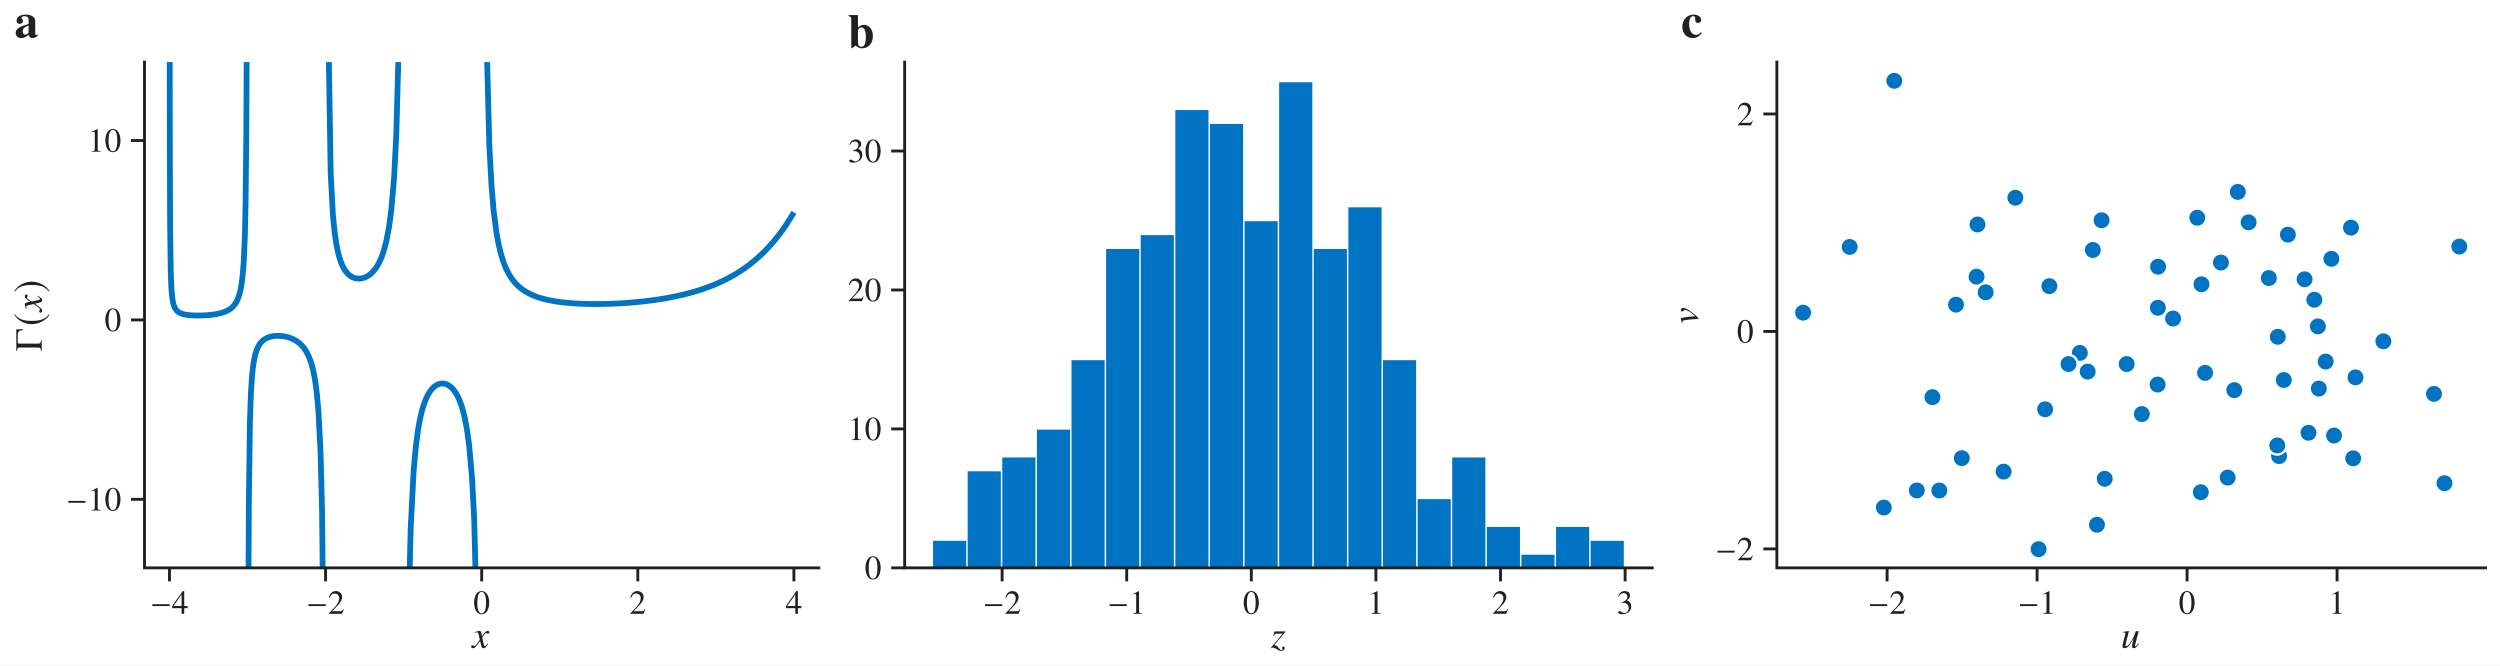
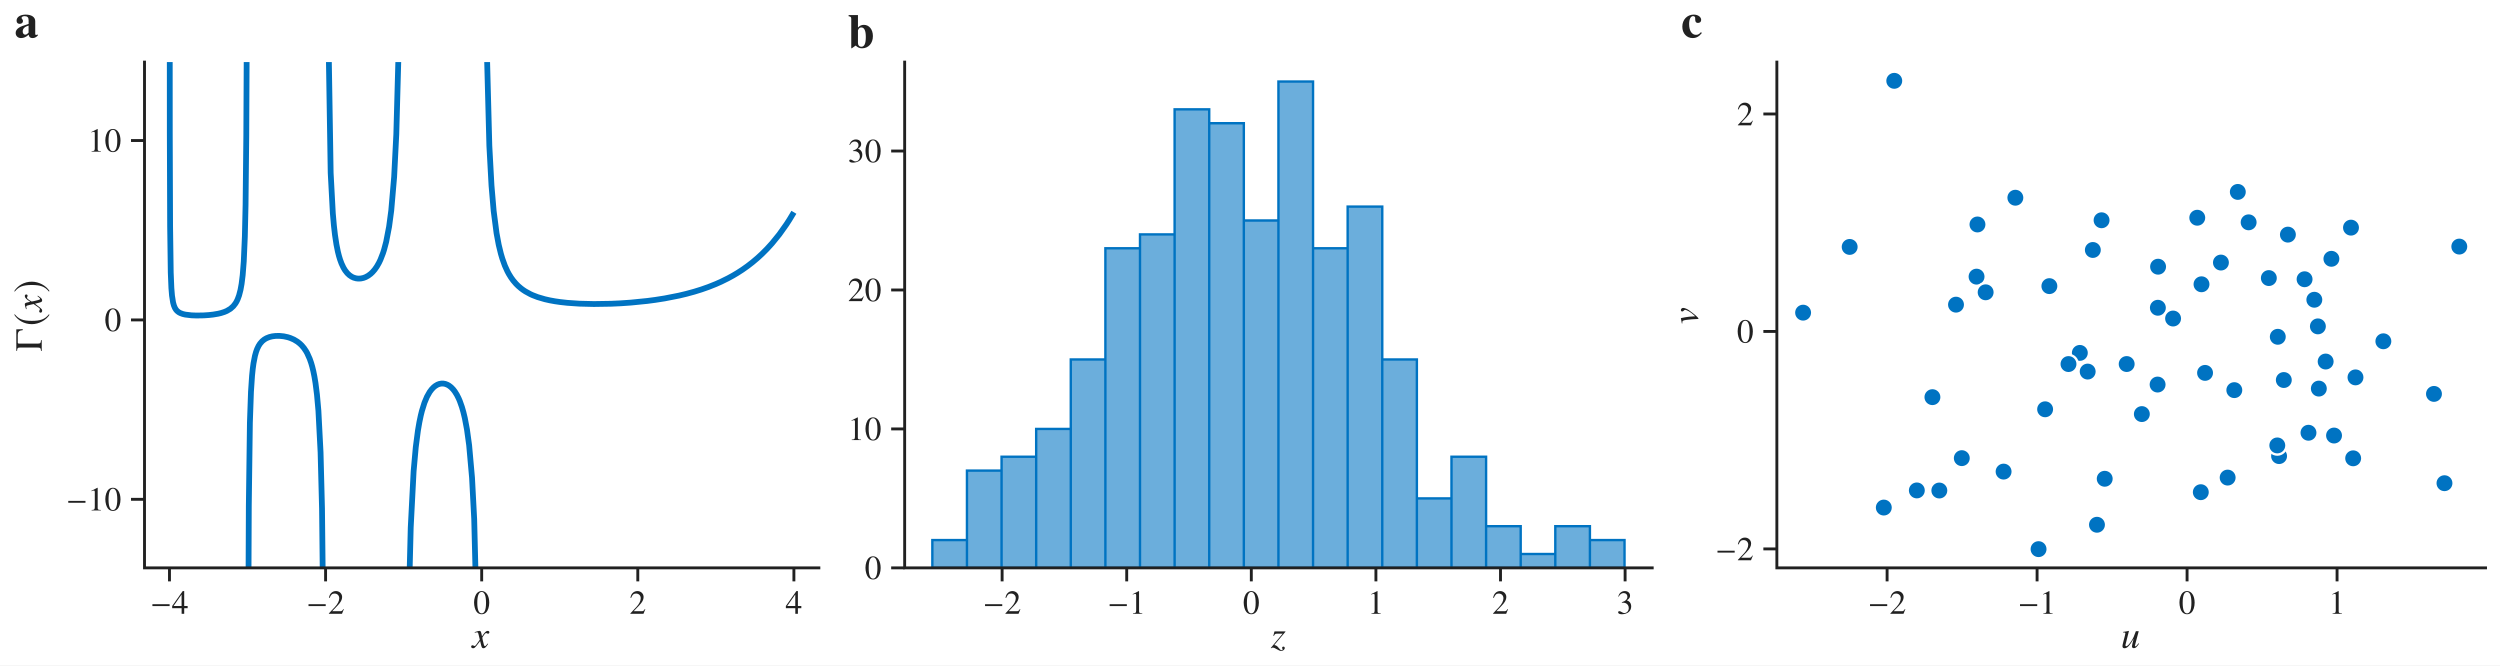
<svg xmlns="http://www.w3.org/2000/svg" xmlns:xlink="http://www.w3.org/1999/xlink" width="518.74pt" height="138.067pt" viewBox="0 0 518.74 138.067">
  <defs>
    <path id="g0" d="M4.862 -0.428L4.712 -0.638L4.613 -0.538C4.583 -0.508 4.553 -0.498 4.503 -0.498C4.364 -0.498 4.294 -0.578 4.294 -0.747L4.294 -3.347C4.294 -4.194 3.537 -4.712 2.321 -4.712C1.196 -4.712 0.438 -4.204 0.438 -3.457C0.438 -3.039 0.677 -2.8 1.086 -2.8C1.484 -2.8 1.763 -3.039 1.763 -3.377C1.763 -3.517 1.714 -3.646 1.584 -3.806C1.494 -3.905 1.465 -3.965 1.465 -4.025C1.465 -4.234 1.733 -4.394 2.092 -4.394C2.68 -4.394 2.929 -4.125 2.929 -3.517L2.929 -2.79C1.763 -2.431 1.295 -2.252 0.917 -2.002C0.468 -1.704 0.249 -1.355 0.249 -0.917C0.249 -0.309 0.707 0.139 1.345 0.139C1.923 0.139 2.381 -0.06 2.929 -0.558C3.039 -0.05 3.258 0.139 3.746 0.139C4.174 0.139 4.483 -0.02 4.862 -0.428ZM2.919 -0.996C2.65 -0.687 2.451 -0.568 2.212 -0.568C1.913 -0.568 1.704 -0.837 1.704 -1.235C1.704 -1.813 2.122 -2.222 2.919 -2.441L2.919 -0.996Z" />
    <clipPath id="c0">
      <rect x="29.984" y="12.885" width="139.929" height="104.947" />
    </clipPath>
    <path id="g1" d="M5.697 -2.273L5.697 -2.829L0.615 -2.829L0.615 -2.273L5.697 -2.273Z" />
    <path id="g2" d="M4.685 -1.658L4.685 -2.293L3.672 -2.293L3.672 -6.71L3.236 -6.71L0.119 -2.293L0.119 -1.658L2.908 -1.658L2.908 0L3.672 0L3.672 -1.658L4.685 -1.658ZM2.898 -2.293L0.516 -2.293L2.898 -5.697L2.898 -2.293Z" />
    <path id="g3" d="M4.715 -1.36L4.586 -1.409C4.218 -0.844 4.089 -0.754 3.643 -0.754L1.27 -0.754L2.938 -2.501C3.821 -3.424 4.208 -4.179 4.208 -4.953C4.208 -5.945 3.404 -6.71 2.372 -6.71C1.826 -6.71 1.31 -6.491 0.943 -6.094C0.625 -5.757 0.476 -5.439 0.308 -4.734L0.516 -4.685C0.913 -5.657 1.27 -5.975 1.955 -5.975C2.789 -5.975 3.355 -5.409 3.355 -4.576C3.355 -3.801 2.898 -2.878 2.064 -1.995L0.298 -0.119L0.298 0L4.169 0L4.715 -1.36Z" />
    <path id="g4" d="M4.724 -3.275C4.724 -5.31 3.821 -6.71 2.521 -6.71C1.975 -6.71 1.558 -6.541 1.191 -6.193C0.615 -5.638 0.238 -4.496 0.238 -3.335C0.238 -2.253 0.566 -1.092 1.032 -0.536C1.399 -0.099 1.906 0.139 2.481 0.139C2.988 0.139 3.414 -0.03 3.772 -0.377C4.347 -0.923 4.724 -2.074 4.724 -3.275ZM3.772 -3.256C3.772 -1.181 3.335 -0.119 2.481 -0.119C1.628 -0.119 1.191 -1.181 1.191 -3.246C1.191 -5.35 1.638 -6.452 2.491 -6.452C3.325 -6.452 3.772 -5.33 3.772 -3.256Z" />
    <path id="g5" d="M3.911 0L3.911 -0.149C3.127 -0.159 2.968 -0.258 2.968 -0.734L2.968 -6.69L2.888 -6.71L1.102 -5.806L1.102 -5.667C1.221 -5.717 1.33 -5.757 1.37 -5.777C1.548 -5.846 1.717 -5.886 1.816 -5.886C2.025 -5.886 2.114 -5.737 2.114 -5.419L2.114 -0.923C2.114 -0.596 2.035 -0.367 1.876 -0.278C1.727 -0.189 1.588 -0.159 1.171 -0.149L1.171 0L3.911 0Z" />
    <path id="g6" d="M4.129 -1.022L3.99 -1.102C3.911 -1.002 3.861 -0.953 3.772 -0.834C3.543 -0.536 3.434 -0.437 3.305 -0.437C3.166 -0.437 3.077 -0.566 3.007 -0.844C2.988 -0.933 2.978 -0.983 2.968 -1.002C2.729 -1.935 2.61 -2.471 2.61 -2.62C3.047 -3.385 3.404 -3.821 3.583 -3.821C3.643 -3.821 3.732 -3.792 3.821 -3.742C3.94 -3.672 4.01 -3.653 4.099 -3.653C4.298 -3.653 4.437 -3.801 4.437 -4.01C4.437 -4.228 4.268 -4.377 4.03 -4.377C3.593 -4.377 3.226 -4.02 2.531 -2.958L2.422 -3.504C2.283 -4.179 2.174 -4.377 1.906 -4.377C1.677 -4.377 1.36 -4.298 0.744 -4.089L0.635 -4.05L0.675 -3.901L0.844 -3.94C1.032 -3.99 1.151 -4.01 1.231 -4.01C1.479 -4.01 1.538 -3.921 1.677 -3.325L1.965 -2.104L1.151 -0.943C0.943 -0.645 0.754 -0.466 0.645 -0.466C0.586 -0.466 0.486 -0.496 0.387 -0.556C0.258 -0.625 0.159 -0.655 0.069 -0.655C-0.129 -0.655 -0.268 -0.506 -0.268 -0.308C-0.268 -0.05 -0.079 0.109 0.228 0.109C0.536 0.109 0.655 0.02 1.151 -0.576L2.045 -1.747L2.342 -0.556C2.471 -0.04 2.6 0.109 2.918 0.109C3.295 0.109 3.553 -0.129 4.129 -1.022Z" />
    <path id="g7" d="M5.926 -4.903L5.877 -6.571L0.318 -6.571L0.318 -6.382C1.083 -6.322 1.182 -6.193 1.182 -5.469L1.182 -1.231C1.182 -0.357 1.063 -0.238 0.308 -0.189L0.308 0L3.097 0L3.097 -0.189C2.323 -0.228 2.194 -0.347 2.194 -1.122L2.194 -5.796C2.194 -6.114 2.274 -6.193 2.552 -6.193L4.289 -6.193C5.291 -6.193 5.579 -5.886 5.678 -4.903L5.926 -4.903Z" />
    <path id="g8" d="M3.426 -7.117C1.987 -6.184 0.975 -4.576 0.975 -2.551C0.975 -0.705 2.027 1.161 3.396 2.005L3.515 1.846C2.205 0.814 1.828 -0.387 1.828 -2.581C1.828 -4.784 2.235 -5.925 3.515 -6.958L3.426 -7.117Z" />
    <path id="g9" d="M0.377 -7.117L0.288 -6.958C1.568 -5.925 1.975 -4.784 1.975 -2.581C1.975 -0.387 1.598 0.814 0.288 1.846L0.407 2.005C1.777 1.161 2.829 -0.705 2.829 -2.551C2.829 -4.576 1.816 -6.184 0.377 -7.117Z" />
    <path id="g10" d="M5.191 -2.381C5.191 -3.756 4.423 -4.712 3.318 -4.712C2.839 -4.712 2.471 -4.543 2.102 -4.154L2.102 -6.735L0.169 -6.735L0.169 -6.496C0.628 -6.406 0.717 -6.316 0.717 -5.918L0.717 0.13L0.837 0.13L1.624 -0.428C2.082 -0.02 2.441 0.139 2.939 0.139C4.264 0.139 5.191 -0.897 5.191 -2.381ZM3.726 -2.202C3.726 -0.827 3.427 -0.179 2.79 -0.179C2.371 -0.179 2.102 -0.488 2.102 -0.966L2.102 -3.587C2.271 -4.015 2.471 -4.174 2.8 -4.174C3.417 -4.174 3.726 -3.507 3.726 -2.202Z" />
    <clipPath id="c1">
      <rect x="187.713" y="12.885" width="155.113" height="104.947" />
    </clipPath>
    <path id="g11" d="M4.288 -2.174C4.288 -2.68 4.129 -3.146 3.841 -3.454C3.643 -3.672 3.454 -3.792 3.017 -3.98C3.702 -4.447 3.95 -4.814 3.95 -5.35C3.95 -6.154 3.315 -6.71 2.402 -6.71C1.906 -6.71 1.469 -6.541 1.112 -6.223C0.814 -5.955 0.665 -5.697 0.447 -5.102L0.596 -5.062C1.002 -5.787 1.449 -6.114 2.074 -6.114C2.72 -6.114 3.166 -5.677 3.166 -5.052C3.166 -4.695 3.017 -4.337 2.769 -4.089C2.471 -3.792 2.194 -3.643 1.519 -3.404L1.519 -3.275C2.104 -3.275 2.332 -3.256 2.571 -3.166C3.186 -2.948 3.573 -2.382 3.573 -1.697C3.573 -0.864 3.007 -0.218 2.273 -0.218C2.005 -0.218 1.806 -0.288 1.439 -0.526C1.141 -0.705 0.973 -0.774 0.804 -0.774C0.576 -0.774 0.427 -0.635 0.427 -0.427C0.427 -0.079 0.854 0.139 1.548 0.139C2.313 0.139 3.097 -0.119 3.563 -0.526C4.03 -0.933 4.288 -1.509 4.288 -2.174Z" />
    <path id="g12" d="M3.842 0.05C3.842 -0.169 3.703 -0.308 3.495 -0.308C3.296 -0.308 3.157 -0.179 3.157 0.01C3.157 0.089 3.187 0.179 3.247 0.298C3.276 0.357 3.296 0.407 3.296 0.447C3.296 0.536 3.187 0.596 3.028 0.596C2.78 0.596 2.661 0.506 2.333 0.099C1.897 -0.466 1.708 -0.596 1.132 -0.725L4.011 -4.139L4.011 -4.248L1.192 -4.248L0.884 -3.107L1.043 -3.067C1.251 -3.563 1.381 -3.653 1.847 -3.653L3.296 -3.653L0.219 0.04L0.309 0.129C0.467 0 0.596 -0.05 0.755 -0.05C1.013 -0.05 1.331 0.079 1.797 0.367C2.294 0.675 2.621 0.804 2.909 0.804C3.405 0.804 3.842 0.447 3.842 0.05Z" />
    <path id="g13" d="M4.284 -0.907L4.105 -1.086C3.736 -0.667 3.477 -0.528 3.068 -0.528C2.202 -0.528 1.654 -1.395 1.654 -2.75C1.654 -3.776 1.973 -4.403 2.491 -4.403C2.65 -4.403 2.8 -4.324 2.859 -4.214C2.909 -4.125 2.909 -4.125 2.909 -3.706C2.919 -3.208 3.088 -2.989 3.467 -2.989C3.885 -2.989 4.144 -3.228 4.144 -3.616C4.144 -4.234 3.477 -4.712 2.61 -4.712C1.245 -4.712 0.249 -3.666 0.249 -2.222C0.249 -0.837 1.136 0.139 2.381 0.139C3.148 0.139 3.706 -0.169 4.284 -0.907Z" />
    <path id="m0" d="M1.9 0C1.9 1.049 1.049 1.9 0 1.9C-1.049 1.9 -1.9 1.049 -1.9 0C-1.9 -1.049 -1.049 -1.9 0 -1.9C1.049 -1.9 1.9 -1.049 1.9 0Z" />
    <path id="g14" d="M4.685 -1.072L4.546 -1.161C4.02 -0.506 3.881 -0.377 3.722 -0.377C3.652 -0.377 3.613 -0.437 3.613 -0.546C3.613 -0.605 3.613 -0.605 3.801 -1.32L4.585 -4.288L3.851 -4.288C3.315 -2.819 3.206 -2.581 2.759 -1.866C2.164 -0.923 1.677 -0.417 1.36 -0.417C1.231 -0.417 1.151 -0.516 1.151 -0.665C1.151 -0.705 1.151 -0.725 1.161 -0.754L2.064 -4.357L2.035 -4.377C1.469 -4.248 1.112 -4.179 0.546 -4.109L0.546 -3.97C0.923 -3.97 0.943 -3.96 1.032 -3.911C1.092 -3.891 1.141 -3.801 1.141 -3.732C1.141 -3.653 1.092 -3.394 1.002 -3.067L0.635 -1.658C0.447 -0.933 0.387 -0.625 0.387 -0.437C0.387 -0.069 0.566 0.109 0.913 0.109C1.618 0.109 2.144 -0.427 3.285 -2.342C2.987 -1.251 2.839 -0.605 2.839 -0.387C2.839 -0.079 3.017 0.089 3.315 0.089C3.781 0.089 4 -0.099 4.685 -1.072Z" />
    <path id="g15" d="M4.308 -3.792C4.308 -4.109 4.05 -4.377 3.752 -4.377C3.524 -4.377 3.385 -4.248 3.385 -4.04C3.385 -3.881 3.444 -3.762 3.623 -3.603C3.752 -3.484 3.802 -3.404 3.802 -3.305C3.802 -2.839 3.157 -1.747 2.442 -1.012L2.134 -0.695C2.065 -2.035 2.015 -2.591 1.886 -3.246C1.698 -4.318 1.678 -4.377 1.588 -4.377C1.539 -4.377 1.469 -4.367 1.39 -4.337C1.072 -4.268 0.735 -4.198 0.288 -4.129L0.288 -4C0.397 -4.01 0.487 -4.01 0.586 -4.01C0.953 -4.01 1.072 -3.831 1.191 -3.087C1.31 -2.332 1.43 -0.883 1.43 -0.278C1.43 -0.089 1.43 0.179 1.519 0.179C1.767 0.179 2.66 -0.834 3.702 -2.283C4.05 -2.779 4.308 -3.414 4.308 -3.792Z" />
  </defs>
  <path d="M0 0L518.74 0L518.74 138.067L0 138.067Z" fill="#ffffff" />
  <g fill="#212121" transform="matrix(1 -0 0 1 3 7.759995)">
    <use xlink:href="#g0" transform="matrix(1.00375 0 0 1.00375 0 0)" />
  </g>
-   <path d="M35.167 -9750.779M35.168 -2388.083L35.169 -1160.967L35.171 -547.409L35.175 -240.63L35.183 -87.241L35.199 -10.546L35.232 27.8L35.298 46.972L35.429 56.556L35.56 59.748L35.691 61.342L35.803 62.183L35.915 62.771L35.971 63.004L36.027 63.206L36.083 63.382L36.139 63.539L36.214 63.722L36.289 63.88L36.364 64.018L36.439 64.139L36.514 64.247L36.589 64.343L36.664 64.429L36.739 64.507L36.851 64.609L36.963 64.698L37.075 64.777L37.187 64.846L37.299 64.907L37.411 64.962L37.523 65.011L37.635 65.056L37.785 65.109L37.935 65.155L38.235 65.231L38.459 65.278L38.683 65.317L39.283 65.393L39.731 65.429L40.179 65.453L40.779 65.469L41.227 65.47L41.675 65.463L42.275 65.442L42.723 65.418L43.323 65.372L43.771 65.328L44.219 65.273L44.819 65.181L45.268 65.095L45.867 64.951L46.316 64.816L46.54 64.737L46.764 64.649L47.064 64.515L47.364 64.359L47.588 64.223L47.812 64.07L47.924 63.985L48.036 63.893L48.148 63.795L48.26 63.69L48.41 63.535L48.56 63.363L48.71 63.17L48.86 62.954L48.972 62.773L49.084 62.574L49.196 62.354L49.308 62.109L49.458 61.734L49.608 61.294L49.758 60.769L49.908 60.134L50.02 59.566L50.132 58.893L50.356 57.091L50.58 54.247L50.804 49.104L50.954 42.494L51.104 28.181L51.179 12.214L51.254 -25.953L51.292 -75.527L51.31 -127.297L51.329 -238.031L51.348 -641.712L51.357 -2026.141L51.362 -89013.043M51.363 9555.171L51.364 4571.297L51.367 2263.699L51.404 305.991L51.432 210.545L51.46 169.608L51.516 132.378L51.628 104.941L51.852 87.704L52.076 81.295L52.3 77.958L52.45 76.497L52.6 75.394L52.75 74.533L52.9 73.843L53.012 73.412L53.124 73.037L53.236 72.709L53.348 72.419L53.498 72.081L53.648 71.791L53.798 71.538L53.948 71.318L54.06 71.171L54.172 71.037L54.285 70.914L54.397 70.802L54.508 70.7L54.621 70.605L54.733 70.519L54.845 70.439L54.995 70.342L55.145 70.255L55.295 70.177L55.445 70.107L55.557 70.059L55.669 70.016L55.893 69.939L56.193 69.855L56.493 69.791L56.717 69.754L56.941 69.727L57.165 69.707L57.389 69.694L57.689 69.689L57.989 69.696L58.437 69.728L58.885 69.787L59.185 69.841L59.485 69.908L59.709 69.966L59.933 70.032L60.233 70.133L60.533 70.249L60.757 70.347L60.981 70.456L61.205 70.576L61.429 70.709L61.729 70.908L62.029 71.135L62.253 71.326L62.477 71.537L62.627 71.692L62.777 71.858L62.927 72.036L63.077 72.228L63.301 72.543L63.525 72.898L63.749 73.299L63.974 73.755L64.273 74.471L64.573 75.341L64.797 76.121L65.022 77.046L65.246 78.157L65.47 79.515L65.77 81.882L66.07 85.224L66.518 93.867L66.818 105.561L67.118 133.282L67.23 156.673L67.342 204.37L67.398 253.307L67.454 355.072L67.51 695.427L67.538 1588.453L67.552 5281.5L67.555 13302.056L67.557 57299.741M67.559 -24565.887L67.566 -3599.855L67.678 -186.02L67.79 -65.153L68.014 -1.488L68.614 35.889L69.062 44.278L69.286 46.818L69.51 48.76L69.81 50.734L70.11 52.222L70.334 53.108L70.558 53.851L70.708 54.282L70.858 54.669L71.008 55.017L71.158 55.331L71.27 55.545L71.382 55.744L71.606 56.1L71.718 56.259L71.83 56.407L71.942 56.545L72.054 56.672L72.204 56.829L72.354 56.971L72.504 57.098L72.654 57.213L72.766 57.291L72.878 57.362L72.99 57.427L73.102 57.487L73.252 57.558L73.402 57.619L73.552 57.671L73.702 57.715L73.814 57.742L73.926 57.764L74.038 57.782L74.15 57.796L74.263 57.806L74.375 57.811L74.487 57.812L74.599 57.809L74.749 57.8L74.899 57.782L75.049 57.758L75.199 57.726L75.311 57.698L75.423 57.666L75.647 57.589L75.871 57.496L75.983 57.443L76.095 57.385L76.245 57.301L76.395 57.209L76.545 57.109L76.695 56.999L76.919 56.818L77.143 56.615L77.293 56.466L77.443 56.305L77.593 56.133L77.743 55.947L77.967 55.645L78.191 55.31L78.415 54.937L78.639 54.523L78.939 53.894L79.239 53.165L79.463 52.543L79.687 51.843L80.135 50.153L80.735 47.032L81.183 43.69L81.783 36.732L82.231 27.86L82.68 11.466L83.279 -59.452L83.504 -173.578L83.728 -2285.137L83.746 -8705.362L83.751 -27530.455L83.752 -59466.607M83.753 378850.198L83.756 24156.189L83.765 5143.843L83.802 1288.982L83.877 552.737L84.028 287.783L84.177 210.165L84.328 173.113L84.552 143.73L84.776 127.26L85.224 109.449L85.824 97.788L86.272 92.778L86.72 89.34L87.02 87.598L87.32 86.174L87.544 85.274L87.768 84.488L88.068 83.585L88.368 82.823L88.592 82.332L88.816 81.898L89.04 81.514L89.152 81.34L89.264 81.177L89.414 80.974L89.564 80.788L89.714 80.618L89.864 80.463L89.976 80.357L90.088 80.259L90.2 80.168L90.312 80.085L90.462 79.984L90.612 79.895L90.762 79.817L90.912 79.751L91.024 79.709L91.136 79.673L91.248 79.642L91.36 79.618L91.472 79.599L91.584 79.586L91.696 79.579L91.808 79.577L91.958 79.584L92.108 79.601L92.258 79.628L92.408 79.665L92.52 79.7L92.632 79.74L92.744 79.787L92.856 79.839L92.969 79.898L93.081 79.963L93.192 80.034L93.305 80.113L93.454 80.228L93.605 80.356L93.754 80.498L93.904 80.654L94.016 80.78L94.129 80.914L94.353 81.21L94.503 81.431L94.653 81.67L94.803 81.929L94.953 82.21L95.177 82.675L95.401 83.2L95.625 83.792L95.849 84.464L96.149 85.508L96.449 86.757L96.897 89.129L97.345 92.382L97.945 99.133L98.393 107.673L98.993 131.842L99.441 187.421L99.665 281.228L99.889 1082.341L99.927 2812.717L99.945 18789.701L99.948 68837.421M99.949 -204198.798L99.95 -41028.682L99.955 -9727.654L99.964 -3813.812L100.039 -597.47L100.189 -182.182L100.339 -85.938L100.489 -43.128L100.713 -10.487L100.937 7.338L101.537 30.249L101.985 38.515L102.433 43.773L103.033 48.388L103.481 50.794L103.93 52.643L104.23 53.658L104.53 54.536L104.754 55.116L104.978 55.643L105.278 56.275L105.578 56.836L105.802 57.215L106.026 57.565L106.25 57.888L106.474 58.187L106.774 58.554L107.074 58.888L107.298 59.118L107.522 59.333L107.822 59.6L108.122 59.845L108.346 60.015L108.57 60.175L109.018 60.469L109.618 60.814L110.066 61.041L110.514 61.245L111.114 61.487L111.562 61.649L112.162 61.842L112.61 61.971L113.058 62.088L113.659 62.229L114.107 62.324L114.555 62.411L115.155 62.515L115.603 62.584L116.203 62.668L116.651 62.724L117.099 62.775L117.699 62.836L118.147 62.876L118.747 62.923L119.195 62.953L119.643 62.98L120.243 63.011L120.691 63.031L121.139 63.047L121.739 63.064L122.188 63.073L122.787 63.082L123.236 63.085L123.684 63.086L124.284 63.084L124.732 63.079L125.18 63.072L125.78 63.059L126.228 63.047L126.828 63.027L127.276 63.009L127.724 62.99L128.324 62.96L128.772 62.935L129.372 62.899L129.82 62.869L130.268 62.837L130.868 62.791L131.316 62.754L131.764 62.714L132.364 62.658L132.812 62.613L133.412 62.549L133.861 62.499L134.309 62.446L134.909 62.371L135.357 62.312L135.957 62.228L136.405 62.163L136.853 62.095L137.453 61.998L137.901 61.923L138.349 61.845L138.949 61.734L139.397 61.648L139.997 61.527L140.445 61.433L140.893 61.335L141.493 61.197L141.941 61.09L142.39 60.978L142.989 60.822L143.438 60.7L144.038 60.529L144.486 60.396L144.934 60.258L145.534 60.065L145.982 59.914L146.582 59.703L147.03 59.538L147.478 59.367L148.078 59.128L148.526 58.942L148.974 58.748L149.574 58.478L150.022 58.267L150.622 57.971L151.07 57.74L151.518 57.501L152.118 57.166L152.566 56.904L153.015 56.632L153.615 56.252L154.063 55.955L154.663 55.539L155.111 55.214L155.559 54.877L156.159 54.404L156.607 54.034L157.207 53.516L157.655 53.112L158.103 52.691L158.703 52.101L159.151 51.64L159.599 51.16L160.199 50.487L160.647 49.96L161.247 49.222L161.695 48.644L162.144 48.042L162.744 47.197L163.192 46.536L163.792 45.608L164.24 44.881L164.731 44.049" fill="none" stroke="#0073c2" stroke-width="1.2" stroke-linejoin="round" clip-path="url(#c0)" />
-   <path d="M29.984 12.885L29.984 117.832L169.913 117.832" fill="none" stroke="#212121" stroke-width="0.6" stroke-linecap="square" />
+   <path d="M35.167 -9750.779L35.171 -547.409L35.183 -87.241L35.232 27.8L35.298 46.972L35.429 56.556L35.56 59.748L35.691 61.342L35.915 62.771L36.083 63.382L36.289 63.88L36.514 64.247L36.739 64.507L37.075 64.777L37.411 64.962L37.935 65.155L38.459 65.278L39.731 65.429L40.779 65.469L42.275 65.442L43.323 65.372L44.219 65.273L45.268 65.095L45.867 64.951L46.54 64.737L47.064 64.515L47.812 64.07L48.41 63.535L48.86 62.954L49.084 62.574L49.308 62.109L49.608 61.294L49.908 60.134L50.132 58.893L50.356 57.091L50.58 54.247L50.804 49.104L50.954 42.494L51.104 28.181L51.179 12.214L51.254 -25.953L51.31 -127.297L51.348 -641.712L51.357 -2026.141L51.362 -89013.043M51.363 9555.171L51.367 2263.699L51.404 305.991L51.432 210.545L51.516 132.378L51.628 104.941L51.852 87.704L52.076 81.295L52.3 77.958L52.45 76.497L52.6 75.394L52.9 73.843L53.124 73.037L53.348 72.419L53.648 71.791L53.948 71.318L54.397 70.802L54.845 70.439L55.295 70.177L55.893 69.939L56.493 69.791L57.165 69.707L57.989 69.696L58.885 69.787L59.709 69.966L60.233 70.133L60.981 70.456L61.729 70.908L62.253 71.326L62.627 71.692L63.077 72.228L63.525 72.898L63.749 73.299L64.273 74.471L64.573 75.341L64.797 76.121L65.022 77.046L65.246 78.157L65.47 79.515L65.77 81.882L66.07 85.224L66.518 93.867L66.818 105.561L67.118 133.282L67.23 156.673L67.342 204.37L67.454 355.072L67.51 695.427L67.538 1588.453L67.552 5281.5L67.557 57299.741M67.559 -24565.887L67.566 -3599.855L67.678 -186.02L67.79 -65.153L68.014 -1.488L68.614 35.889L69.062 44.278L69.286 46.818L69.51 48.76L69.81 50.734L70.11 52.222L70.334 53.108L70.558 53.851L70.858 54.669L71.27 55.545L71.606 56.1L72.054 56.672L72.504 57.098L72.99 57.427L73.402 57.619L73.926 57.764L74.375 57.811L74.899 57.782L75.423 57.666L75.871 57.496L76.395 57.209L76.919 56.818L77.293 56.466L77.743 55.947L78.191 55.31L78.639 54.523L78.939 53.894L79.463 52.543L79.687 51.843L80.135 50.153L80.735 47.032L81.183 43.69L81.783 36.732L82.231 27.86L82.68 11.466L83.279 -59.452L83.504 -173.578L83.728 -2285.137L83.752 -59466.607M83.753 378850.198L83.756 24156.189L83.765 5143.843L83.802 1288.982L83.877 552.737L84.028 287.783L84.177 210.165L84.328 173.113L84.552 143.73L84.776 127.26L85.224 109.449L85.824 97.788L86.272 92.778L86.72 89.34L87.02 87.598L87.32 86.174L87.544 85.274L88.068 83.585L88.592 82.332L89.152 81.34L89.564 80.788L89.976 80.357L90.312 80.085L90.762 79.817L91.136 79.673L91.584 79.586L91.958 79.584L92.408 79.665L92.856 79.839L93.192 80.034L93.605 80.356L94.016 80.78L94.353 81.21L94.803 81.929L95.177 82.675L95.401 83.2L95.849 84.464L96.149 85.508L96.449 86.757L96.897 89.129L97.345 92.382L97.945 99.133L98.393 107.673L98.993 131.842L99.441 187.421L99.665 281.228L99.889 1082.341L99.927 2812.717L99.945 18789.701L99.948 68837.421M99.949 -204198.798L99.955 -9727.654L99.964 -3813.812L100.039 -597.47L100.189 -182.182L100.339 -85.938L100.489 -43.128L100.713 -10.487L100.937 7.338L101.537 30.249L101.985 38.515L102.433 43.773L103.033 48.388L103.481 50.794L103.93 52.643L104.23 53.658L104.754 55.116L105.278 56.275L105.578 56.836L106.026 57.565L106.474 58.187L107.074 58.888L107.522 59.333L108.122 59.845L108.57 60.175L109.018 60.469L110.066 61.041L110.514 61.245L111.562 61.649L113.058 62.088L114.107 62.324L115.155 62.515L116.203 62.668L117.699 62.836L120.243 63.011L123.236 63.085L126.828 63.027L128.772 62.935L130.868 62.791L134.309 62.446L135.957 62.228L137.901 61.923L140.893 61.335L142.39 60.978L144.038 60.529L145.534 60.065L147.03 59.538L148.526 58.942L149.574 58.478L151.07 57.74L152.118 57.166L153.015 56.632L154.063 55.955L155.111 55.214L156.159 54.404L157.207 53.516L158.103 52.691L159.151 51.64L160.199 50.487L161.695 48.644L163.192 46.536L163.792 45.608L164.731 44.049" fill="none" stroke="#0073c2" stroke-width="1.2" stroke-linejoin="round" clip-path="url(#c0)" />
+   <path d="M29.984 12.885L29.984 117.832L169.913 117.832" fill="none" stroke="#212121" stroke-width="0.6" stroke-linecap="square" stroke-miterlimit="10" />
  <path d="M35.166 117.832L35.166 120.632" fill="none" stroke="#212121" stroke-width="0.6" />
  <g fill="#212121" transform="matrix(1 -0 0 1 31.19055 127.357)">
    <use xlink:href="#g1" transform="matrix(0.702625 0 0 0.702625 0 0)" />
    <use xlink:href="#g2" transform="matrix(0.702625 0 0 0.702625 4.452 0)" />
  </g>
  <path d="M67.558 117.832L67.558 120.632" fill="none" stroke="#212121" stroke-width="0.6" />
  <g fill="#212121" transform="matrix(1 -0 0 1 63.58162 127.357)">
    <use xlink:href="#g1" transform="matrix(0.702625 0 0 0.702625 0 0)" />
    <use xlink:href="#g3" transform="matrix(0.702625 0 0 0.702625 4.452 0)" />
  </g>
  <path d="M99.949 117.832L99.949 120.632" fill="none" stroke="#212121" stroke-width="0.6" />
  <g fill="#212121" transform="matrix(1 -0 0 1 98.19868 127.357)">
    <use xlink:href="#g4" transform="matrix(0.702625 0 0 0.702625 0 0)" />
  </g>
  <path d="M132.34 117.832L132.34 120.632" fill="none" stroke="#212121" stroke-width="0.6" />
  <g fill="#212121" transform="matrix(1 -0 0 1 130.5897 127.357)">
    <use xlink:href="#g3" transform="matrix(0.702625 0 0 0.702625 0 0)" />
  </g>
  <path d="M164.731 117.832L164.731 120.632" fill="none" stroke="#212121" stroke-width="0.6" />
  <g fill="#212121" transform="matrix(1 -0 0 1 162.9808 127.357)">
    <use xlink:href="#g2" transform="matrix(0.702625 0 0 0.702625 0 0)" />
  </g>
  <path d="M29.984 103.606L27.184 103.606" fill="none" stroke="#212121" stroke-width="0.6" />
  <g fill="#212121" transform="matrix(1 -0 0 1 13.73198 105.92)">
    <use xlink:href="#g1" transform="matrix(0.702625 0 0 0.702625 0 0)" />
    <use xlink:href="#g5" transform="matrix(0.702625 0 0 0.702625 4.452 0)" />
    <use xlink:href="#g4" transform="matrix(0.702625 0 0 0.702625 7.952 0)" />
  </g>
  <path d="M29.984 66.383L27.184 66.383" fill="none" stroke="#212121" stroke-width="0.6" />
  <g fill="#212121" transform="matrix(1 -0 0 1 21.68397 68.69632)">
    <use xlink:href="#g4" transform="matrix(0.702625 0 0 0.702625 0 0)" />
  </g>
  <path d="M29.984 29.159L27.184 29.159" fill="none" stroke="#212121" stroke-width="0.6" />
  <g fill="#212121" transform="matrix(1 -0 0 1 18.18397 31.47264)">
    <use xlink:href="#g5" transform="matrix(0.702625 0 0 0.702625 0 0)" />
    <use xlink:href="#g4" transform="matrix(0.702625 0 0 0.702625 3.5 0)" />
  </g>
  <g fill="#212121" transform="matrix(1 -0 0 1 97.97869 134.419)">
    <use xlink:href="#g6" transform="matrix(0.803 0 0 0.803 0 0)" />
  </g>
  <g fill="#212121" transform="matrix(0 -1 1 0 8.659985 73.0605)">
    <use xlink:href="#g7" transform="matrix(0.803 0 0 0.803 0 0)" />
    <use xlink:href="#g8" transform="matrix(0.803 0 0 0.803 5.016 0)" />
    <use xlink:href="#g6" transform="matrix(0.803 0 0 0.803 8.4 0)" />
    <use xlink:href="#g9" transform="matrix(0.803 0 0 0.803 12.34 0)" />
  </g>
  <g fill="#212121" transform="matrix(1 -0 0 1 175.9134 9.884995)">
    <use xlink:href="#g10" transform="matrix(1.00375 0 0 1.00375 0 0)" />
  </g>
-   <path d="M193.458 117.832L200.639 117.832L200.639 112.066L193.458 112.066ZM200.639 117.832L207.821 117.832L207.821 97.65L200.639 97.65ZM207.821 117.832L215.002 117.832L215.002 94.767L207.821 94.767ZM215.002 117.832L222.183 117.832L222.183 89L215.002 89ZM222.183 117.832L229.364 117.832L229.364 74.585L222.183 74.585ZM229.364 117.832L236.545 117.832L236.545 51.519L229.364 51.519ZM236.545 117.832L243.727 117.832L243.727 48.636L236.545 48.636ZM243.727 117.832L250.908 117.832L250.908 22.688L243.727 22.688ZM250.908 117.832L258.089 117.832L258.089 25.571L250.908 25.571ZM258.089 117.832L265.27 117.832L265.27 45.753L258.089 45.753ZM265.27 117.832L272.451 117.832L272.451 16.921L265.27 16.921ZM272.451 117.832L279.632 117.832L279.632 51.519L272.451 51.519ZM279.632 117.832L286.814 117.832L286.814 42.87L279.632 42.87ZM286.814 117.832L293.995 117.832L293.995 74.585L286.814 74.585ZM293.995 117.832L301.176 117.832L301.176 103.416L293.995 103.416ZM301.176 117.832L308.357 117.832L308.357 94.767L301.176 94.767ZM308.357 117.832L315.538 117.832L315.538 109.183L308.357 109.183ZM315.538 117.832L322.719 117.832L322.719 114.949L315.538 114.949ZM322.719 117.832L329.901 117.832L329.901 109.183L322.719 109.183ZM329.901 117.832L337.082 117.832L337.082 112.066L329.901 112.066Z" fill="#0073c2" stroke="#ffffff" stroke-width="0.3" clip-path="url(#c1)" />
-   <path d="M187.713 12.885L187.713 117.832L342.827 117.832" fill="none" stroke="#212121" stroke-width="0.6" stroke-linecap="square" />
+   <path d="M193.458 117.832L200.639 117.832L200.639 112.066L193.458 112.066ZM200.639 117.832L207.821 117.832L207.821 97.65L200.639 97.65ZM207.821 117.832L215.002 117.832L215.002 94.767L207.821 94.767ZM215.002 117.832L222.183 117.832L222.183 89L215.002 89ZM222.183 117.832L229.364 117.832L229.364 74.585L222.183 74.585ZM229.364 117.832L236.545 117.832L236.545 51.519L229.364 51.519ZM236.545 117.832L243.727 117.832L243.727 48.636L236.545 48.636ZM243.727 117.832L250.908 117.832L250.908 22.688L243.727 22.688ZM250.908 117.832L258.089 117.832L258.089 25.571L250.908 25.571ZM258.089 117.832L265.27 117.832L265.27 45.753L258.089 45.753ZM265.27 117.832L272.451 117.832L272.451 16.921L265.27 16.921ZM272.451 117.832L279.632 117.832L279.632 51.519L272.451 51.519ZM279.632 117.832L286.814 117.832L286.814 42.87L279.632 42.87ZM286.814 117.832L293.995 117.832L293.995 74.585L286.814 74.585ZM293.995 117.832L301.176 117.832L301.176 103.416L293.995 103.416ZM301.176 117.832L308.357 117.832L308.357 94.767L301.176 94.767ZM308.357 117.832L315.538 117.832L315.538 109.183L308.357 109.183ZM315.538 117.832L322.719 117.832L322.719 114.949L315.538 114.949ZM322.719 117.832L329.901 117.832L329.901 109.183L322.719 109.183ZM329.901 117.832L337.082 117.832L337.082 112.066L329.901 112.066Z" fill="#6baedc" stroke="#0073c2" stroke-width="0.5" stroke-miterlimit="10" clip-path="url(#c1)" />
+   <path d="M187.713 12.885L187.713 117.832L342.827 117.832" fill="none" stroke="#212121" stroke-width="0.6" stroke-linecap="square" stroke-miterlimit="10" />
  <path d="M207.935 117.832L207.935 120.632" fill="none" stroke="#212121" stroke-width="0.6" />
  <g fill="#212121" transform="matrix(1 -0 0 1 203.9594 127.357)">
    <use xlink:href="#g1" transform="matrix(0.702625 0 0 0.702625 0 0)" />
    <use xlink:href="#g3" transform="matrix(0.702625 0 0 0.702625 4.452 0)" />
  </g>
  <path d="M233.789 117.832L233.789 120.632" fill="none" stroke="#212121" stroke-width="0.6" />
  <g fill="#212121" transform="matrix(1 -0 0 1 229.8128 127.357)">
    <use xlink:href="#g1" transform="matrix(0.702625 0 0 0.702625 0 0)" />
    <use xlink:href="#g5" transform="matrix(0.702625 0 0 0.702625 4.452 0)" />
  </g>
  <path d="M259.642 117.832L259.642 120.632" fill="none" stroke="#212121" stroke-width="0.6" />
  <g fill="#212121" transform="matrix(1 -0 0 1 257.8922 127.357)">
    <use xlink:href="#g4" transform="matrix(0.702625 0 0 0.702625 0 0)" />
  </g>
  <path d="M285.496 117.832L285.496 120.632" fill="none" stroke="#212121" stroke-width="0.6" />
  <g fill="#212121" transform="matrix(1 -0 0 1 283.7457 127.357)">
    <use xlink:href="#g5" transform="matrix(0.702625 0 0 0.702625 0 0)" />
  </g>
  <path d="M311.349 117.832L311.349 120.632" fill="none" stroke="#212121" stroke-width="0.6" />
  <g fill="#212121" transform="matrix(1 -0 0 1 309.5991 127.357)">
    <use xlink:href="#g3" transform="matrix(0.702625 0 0 0.702625 0 0)" />
  </g>
  <path d="M337.202 117.832L337.202 120.632" fill="none" stroke="#212121" stroke-width="0.6" />
  <g fill="#212121" transform="matrix(1 -0 0 1 335.4525 127.357)">
    <use xlink:href="#g11" transform="matrix(0.702625 0 0 0.702625 0 0)" />
  </g>
  <path d="M187.713 117.832L184.913 117.832" fill="none" stroke="#212121" stroke-width="0.6" />
  <g fill="#212121" transform="matrix(1 -0 0 1 179.4134 120.1456)">
    <use xlink:href="#g4" transform="matrix(0.702625 0 0 0.702625 0 0)" />
  </g>
  <path d="M187.713 89L184.913 89" fill="none" stroke="#212121" stroke-width="0.6" />
  <g fill="#212121" transform="matrix(1 -0 0 1 175.9134 91.31394)">
    <use xlink:href="#g5" transform="matrix(0.702625 0 0 0.702625 0 0)" />
    <use xlink:href="#g4" transform="matrix(0.702625 0 0 0.702625 3.5 0)" />
  </g>
  <path d="M187.713 60.169L184.913 60.169" fill="none" stroke="#212121" stroke-width="0.6" />
  <g fill="#212121" transform="matrix(1 -0 0 1 175.9134 62.48233)">
    <use xlink:href="#g3" transform="matrix(0.702625 0 0 0.702625 0 0)" />
    <use xlink:href="#g4" transform="matrix(0.702625 0 0 0.702625 3.5 0)" />
  </g>
  <path d="M187.713 31.337L184.913 31.337" fill="none" stroke="#212121" stroke-width="0.6" />
  <g fill="#212121" transform="matrix(1 -0 0 1 175.9134 33.65072)">
    <use xlink:href="#g11" transform="matrix(0.702625 0 0 0.702625 0 0)" />
    <use xlink:href="#g4" transform="matrix(0.702625 0 0 0.702625 3.5 0)" />
  </g>
  <g fill="#212121" transform="matrix(1 -0 0 1 263.4981 134.419)">
    <use xlink:href="#g12" transform="matrix(0.803 0 0 0.803 0 0)" />
  </g>
  <g fill="#212121" transform="matrix(1 -0 0 1 348.8268 7.759995)">
    <use xlink:href="#g13" transform="matrix(1.00375 0 0 1.00375 0 0)" />
  </g>
  <g fill="#0073c2" stroke="#ffffff" stroke-width="0.5">
    <use xlink:href="#m0" x="505.039" y="81.734" />
    <use xlink:href="#m0" x="390.882" y="105.317" />
    <use xlink:href="#m0" x="405.862" y="63.215" />
    <use xlink:href="#m0" x="472.9" y="94.638" />
    <use xlink:href="#m0" x="410.127" y="57.402" />
    <use xlink:href="#m0" x="480.214" y="62.198" />
    <use xlink:href="#m0" x="494.538" y="70.815" />
    <use xlink:href="#m0" x="415.738" y="97.855" />
    <use xlink:href="#m0" x="460.834" y="54.481" />
    <use xlink:href="#m0" x="456.803" y="58.987" />
    <use xlink:href="#m0" x="482.564" y="75.018" />
    <use xlink:href="#m0" x="478.191" y="57.943" />
    <use xlink:href="#m0" x="412.013" y="60.652" />
    <use xlink:href="#m0" x="457.54" y="77.373" />
    <use xlink:href="#m0" x="422.994" y="113.945" />
    <use xlink:href="#m0" x="441.277" y="75.536" />
    <use xlink:href="#m0" x="488.273" y="95.098" />
    <use xlink:href="#m0" x="464.338" y="39.822" />
    <use xlink:href="#m0" x="447.75" y="63.859" />
    <use xlink:href="#m0" x="466.584" y="46.131" />
    <use xlink:href="#m0" x="431.558" y="73.226" />
    <use xlink:href="#m0" x="424.354" y="84.927" />
    <use xlink:href="#m0" x="434.257" y="51.869" />
    <use xlink:href="#m0" x="436.72" y="99.343" />
    <use xlink:href="#m0" x="507.219" y="100.261" />
    <use xlink:href="#m0" x="402.404" y="101.781" />
    <use xlink:href="#m0" x="435.112" y="108.886" />
    <use xlink:href="#m0" x="418.178" y="41.028" />
    <use xlink:href="#m0" x="393.052" y="16.772" />
    <use xlink:href="#m0" x="429.204" y="75.541" />
    <use xlink:href="#m0" x="484.304" y="90.373" />
    <use xlink:href="#m0" x="444.425" y="85.92" />
    <use xlink:href="#m0" x="397.735" y="101.762" />
    <use xlink:href="#m0" x="447.793" y="55.339" />
    <use xlink:href="#m0" x="447.694" y="79.794" />
    <use xlink:href="#m0" x="425.237" y="59.369" />
    <use xlink:href="#m0" x="480.952" y="67.722" />
    <use xlink:href="#m0" x="479.001" y="89.795" />
    <use xlink:href="#m0" x="474.73" y="48.685" />
    <use xlink:href="#m0" x="374.137" y="64.876" />
    <use xlink:href="#m0" x="510.294" y="51.165" />
    <use xlink:href="#m0" x="488.754" y="78.305" />
    <use xlink:href="#m0" x="472.632" y="69.883" />
    <use xlink:href="#m0" x="483.757" y="53.702" />
    <use xlink:href="#m0" x="455.923" y="45.18" />
    <use xlink:href="#m0" x="473.882" y="78.853" />
    <use xlink:href="#m0" x="407.065" y="95.063" />
    <use xlink:href="#m0" x="433.186" y="77.101" />
    <use xlink:href="#m0" x="383.799" y="51.235" />
    <use xlink:href="#m0" x="462.229" y="99.098" />
    <use xlink:href="#m0" x="463.611" y="80.951" />
    <use xlink:href="#m0" x="472.529" y="92.425" />
    <use xlink:href="#m0" x="470.777" y="57.697" />
    <use xlink:href="#m0" x="400.97" y="82.408" />
    <use xlink:href="#m0" x="410.317" y="46.578" />
    <use xlink:href="#m0" x="456.658" y="102.127" />
    <use xlink:href="#m0" x="450.907" y="66.093" />
    <use xlink:href="#m0" x="487.821" y="47.235" />
    <use xlink:href="#m0" x="436.068" y="45.704" />
    <use xlink:href="#m0" x="481.151" y="80.632" />
  </g>
-   <path d="M368.691 12.885L368.691 117.832L515.74 117.832" fill="none" stroke="#212121" stroke-width="0.6" stroke-linecap="square" />
+   <path d="M368.691 12.885L368.691 117.832L515.74 117.832" fill="none" stroke="#212121" stroke-width="0.6" stroke-linecap="square" stroke-miterlimit="10" />
  <path d="M391.565 117.832L391.565 120.632" fill="none" stroke="#212121" stroke-width="0.6" />
  <g fill="#212121" transform="matrix(1 -0 0 1 387.5885 127.357)">
    <use xlink:href="#g1" transform="matrix(0.702625 0 0 0.702625 0 0)" />
    <use xlink:href="#g3" transform="matrix(0.702625 0 0 0.702625 4.452 0)" />
  </g>
  <path d="M422.687 117.832L422.687 120.632" fill="none" stroke="#212121" stroke-width="0.6" />
  <g fill="#212121" transform="matrix(1 -0 0 1 418.7108 127.357)">
    <use xlink:href="#g1" transform="matrix(0.702625 0 0 0.702625 0 0)" />
    <use xlink:href="#g5" transform="matrix(0.702625 0 0 0.702625 4.452 0)" />
  </g>
  <path d="M453.809 117.832L453.809 120.632" fill="none" stroke="#212121" stroke-width="0.6" />
  <g fill="#212121" transform="matrix(1 -0 0 1 452.0591 127.357)">
    <use xlink:href="#g4" transform="matrix(0.702625 0 0 0.702625 0 0)" />
  </g>
  <path d="M484.931 117.832L484.931 120.632" fill="none" stroke="#212121" stroke-width="0.6" />
  <g fill="#212121" transform="matrix(1 -0 0 1 483.1814 127.357)">
    <use xlink:href="#g5" transform="matrix(0.702625 0 0 0.702625 0 0)" />
  </g>
  <path d="M368.691 113.897L365.891 113.897" fill="none" stroke="#212121" stroke-width="0.6" />
  <g fill="#212121" transform="matrix(1 -0 0 1 355.9388 116.259)">
    <use xlink:href="#g1" transform="matrix(0.702625 0 0 0.702625 0 0)" />
    <use xlink:href="#g3" transform="matrix(0.702625 0 0 0.702625 4.452 0)" />
  </g>
  <path d="M368.691 68.773L365.891 68.773" fill="none" stroke="#212121" stroke-width="0.6" />
  <g fill="#212121" transform="matrix(1 -0 0 1 360.3907 71.08674)">
    <use xlink:href="#g4" transform="matrix(0.702625 0 0 0.702625 0 0)" />
  </g>
  <path d="M368.691 23.65L365.891 23.65" fill="none" stroke="#212121" stroke-width="0.6" />
  <g fill="#212121" transform="matrix(1 -0 0 1 360.3907 26.0125)">
    <use xlink:href="#g3" transform="matrix(0.702625 0 0 0.702625 0 0)" />
  </g>
  <g fill="#212121" transform="matrix(1 -0 0 1 440.0915 134.419)">
    <use xlink:href="#g14" transform="matrix(0.803 0 0 0.803 0 0)" />
  </g>
  <g fill="#212121" transform="matrix(0 -1 1 0 352.2908 67.34652)">
    <use xlink:href="#g15" transform="matrix(0.803 0 0 0.803 0 0)" />
  </g>
</svg>
